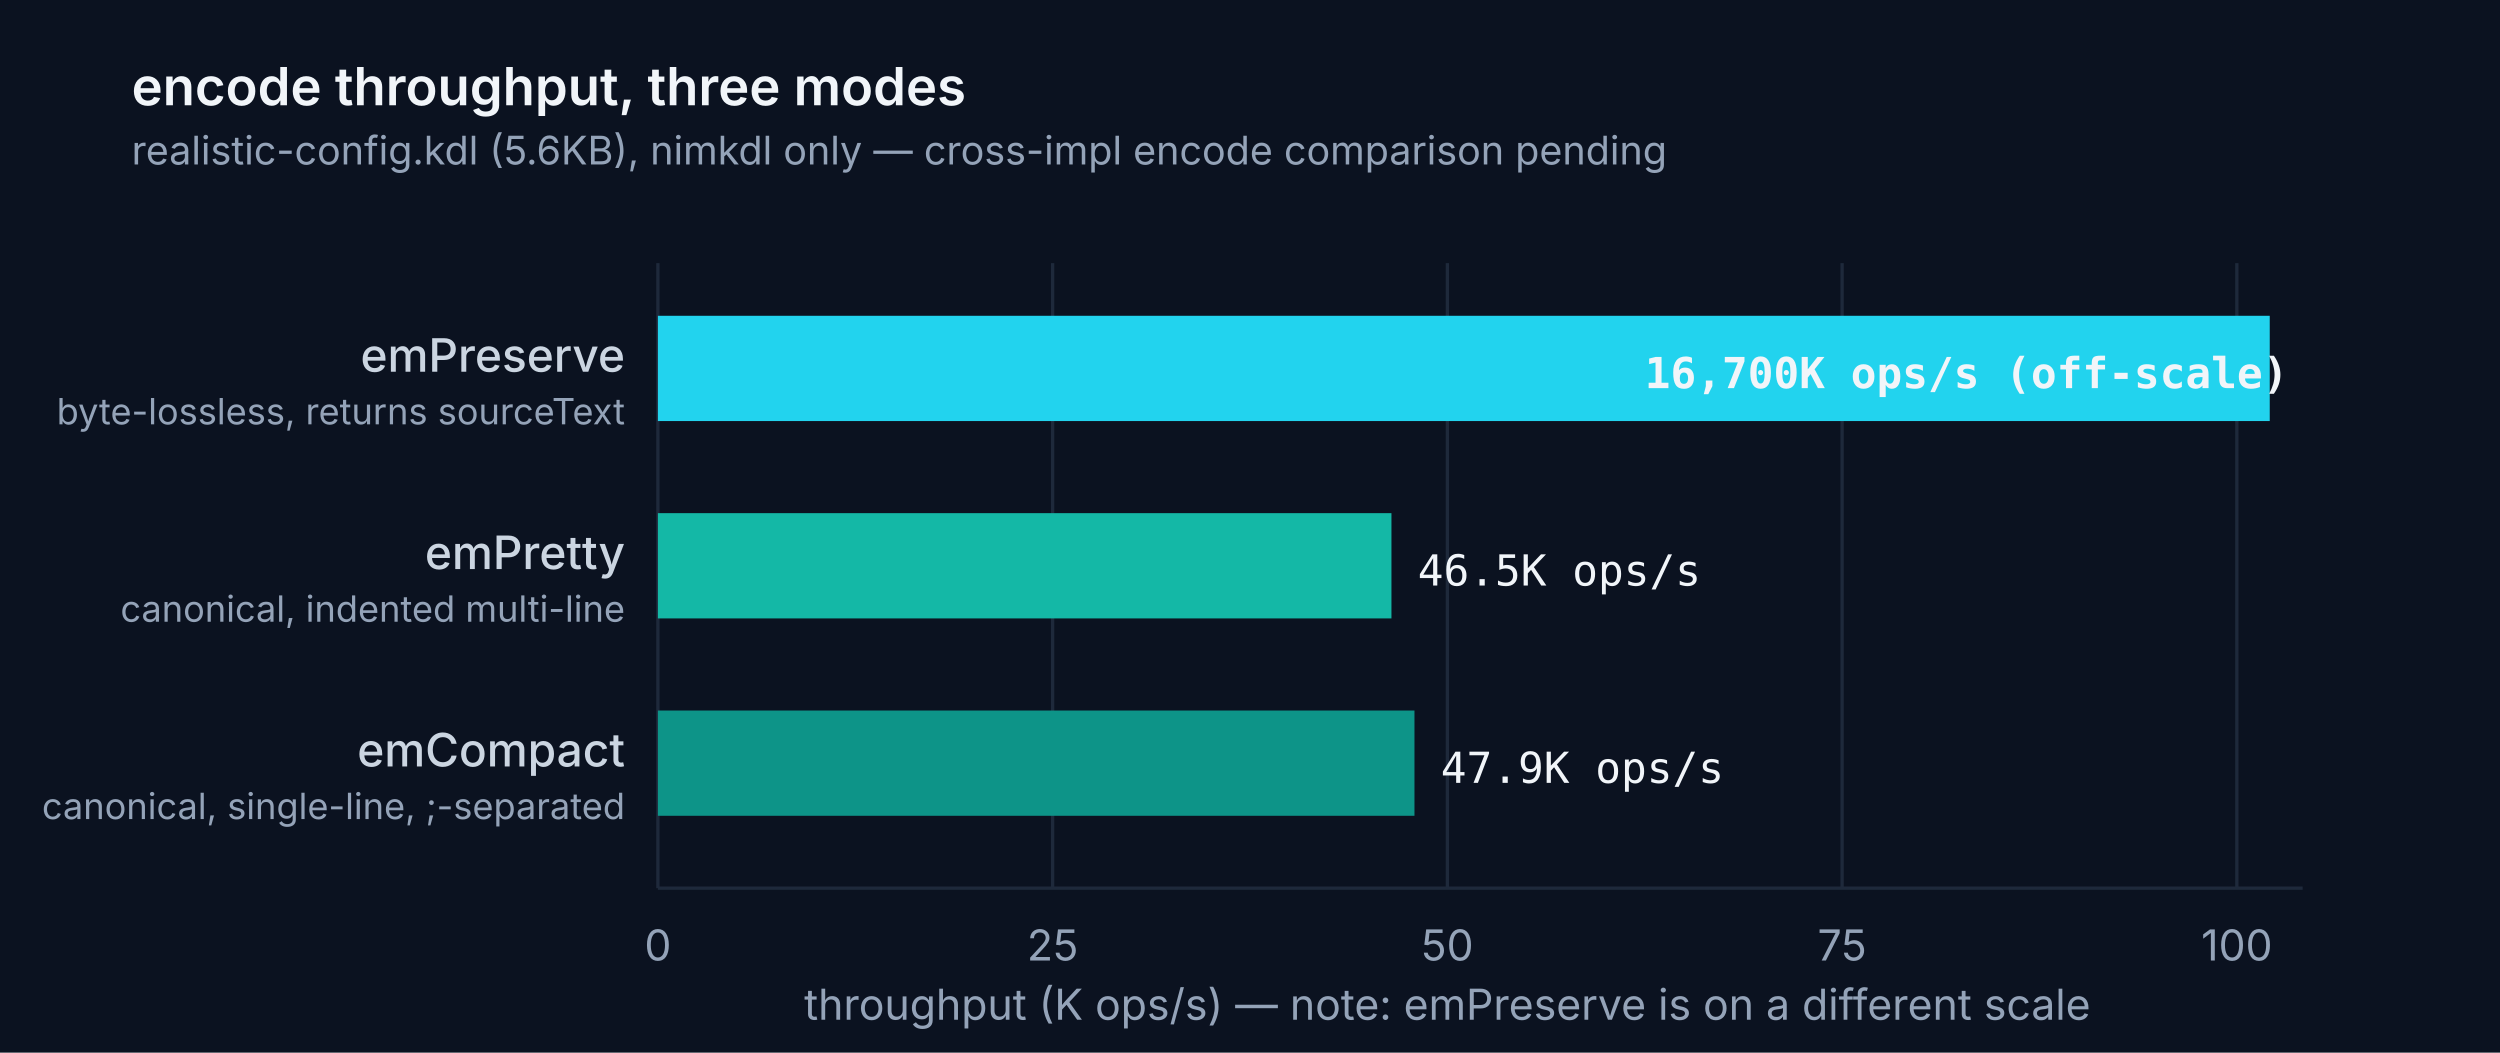
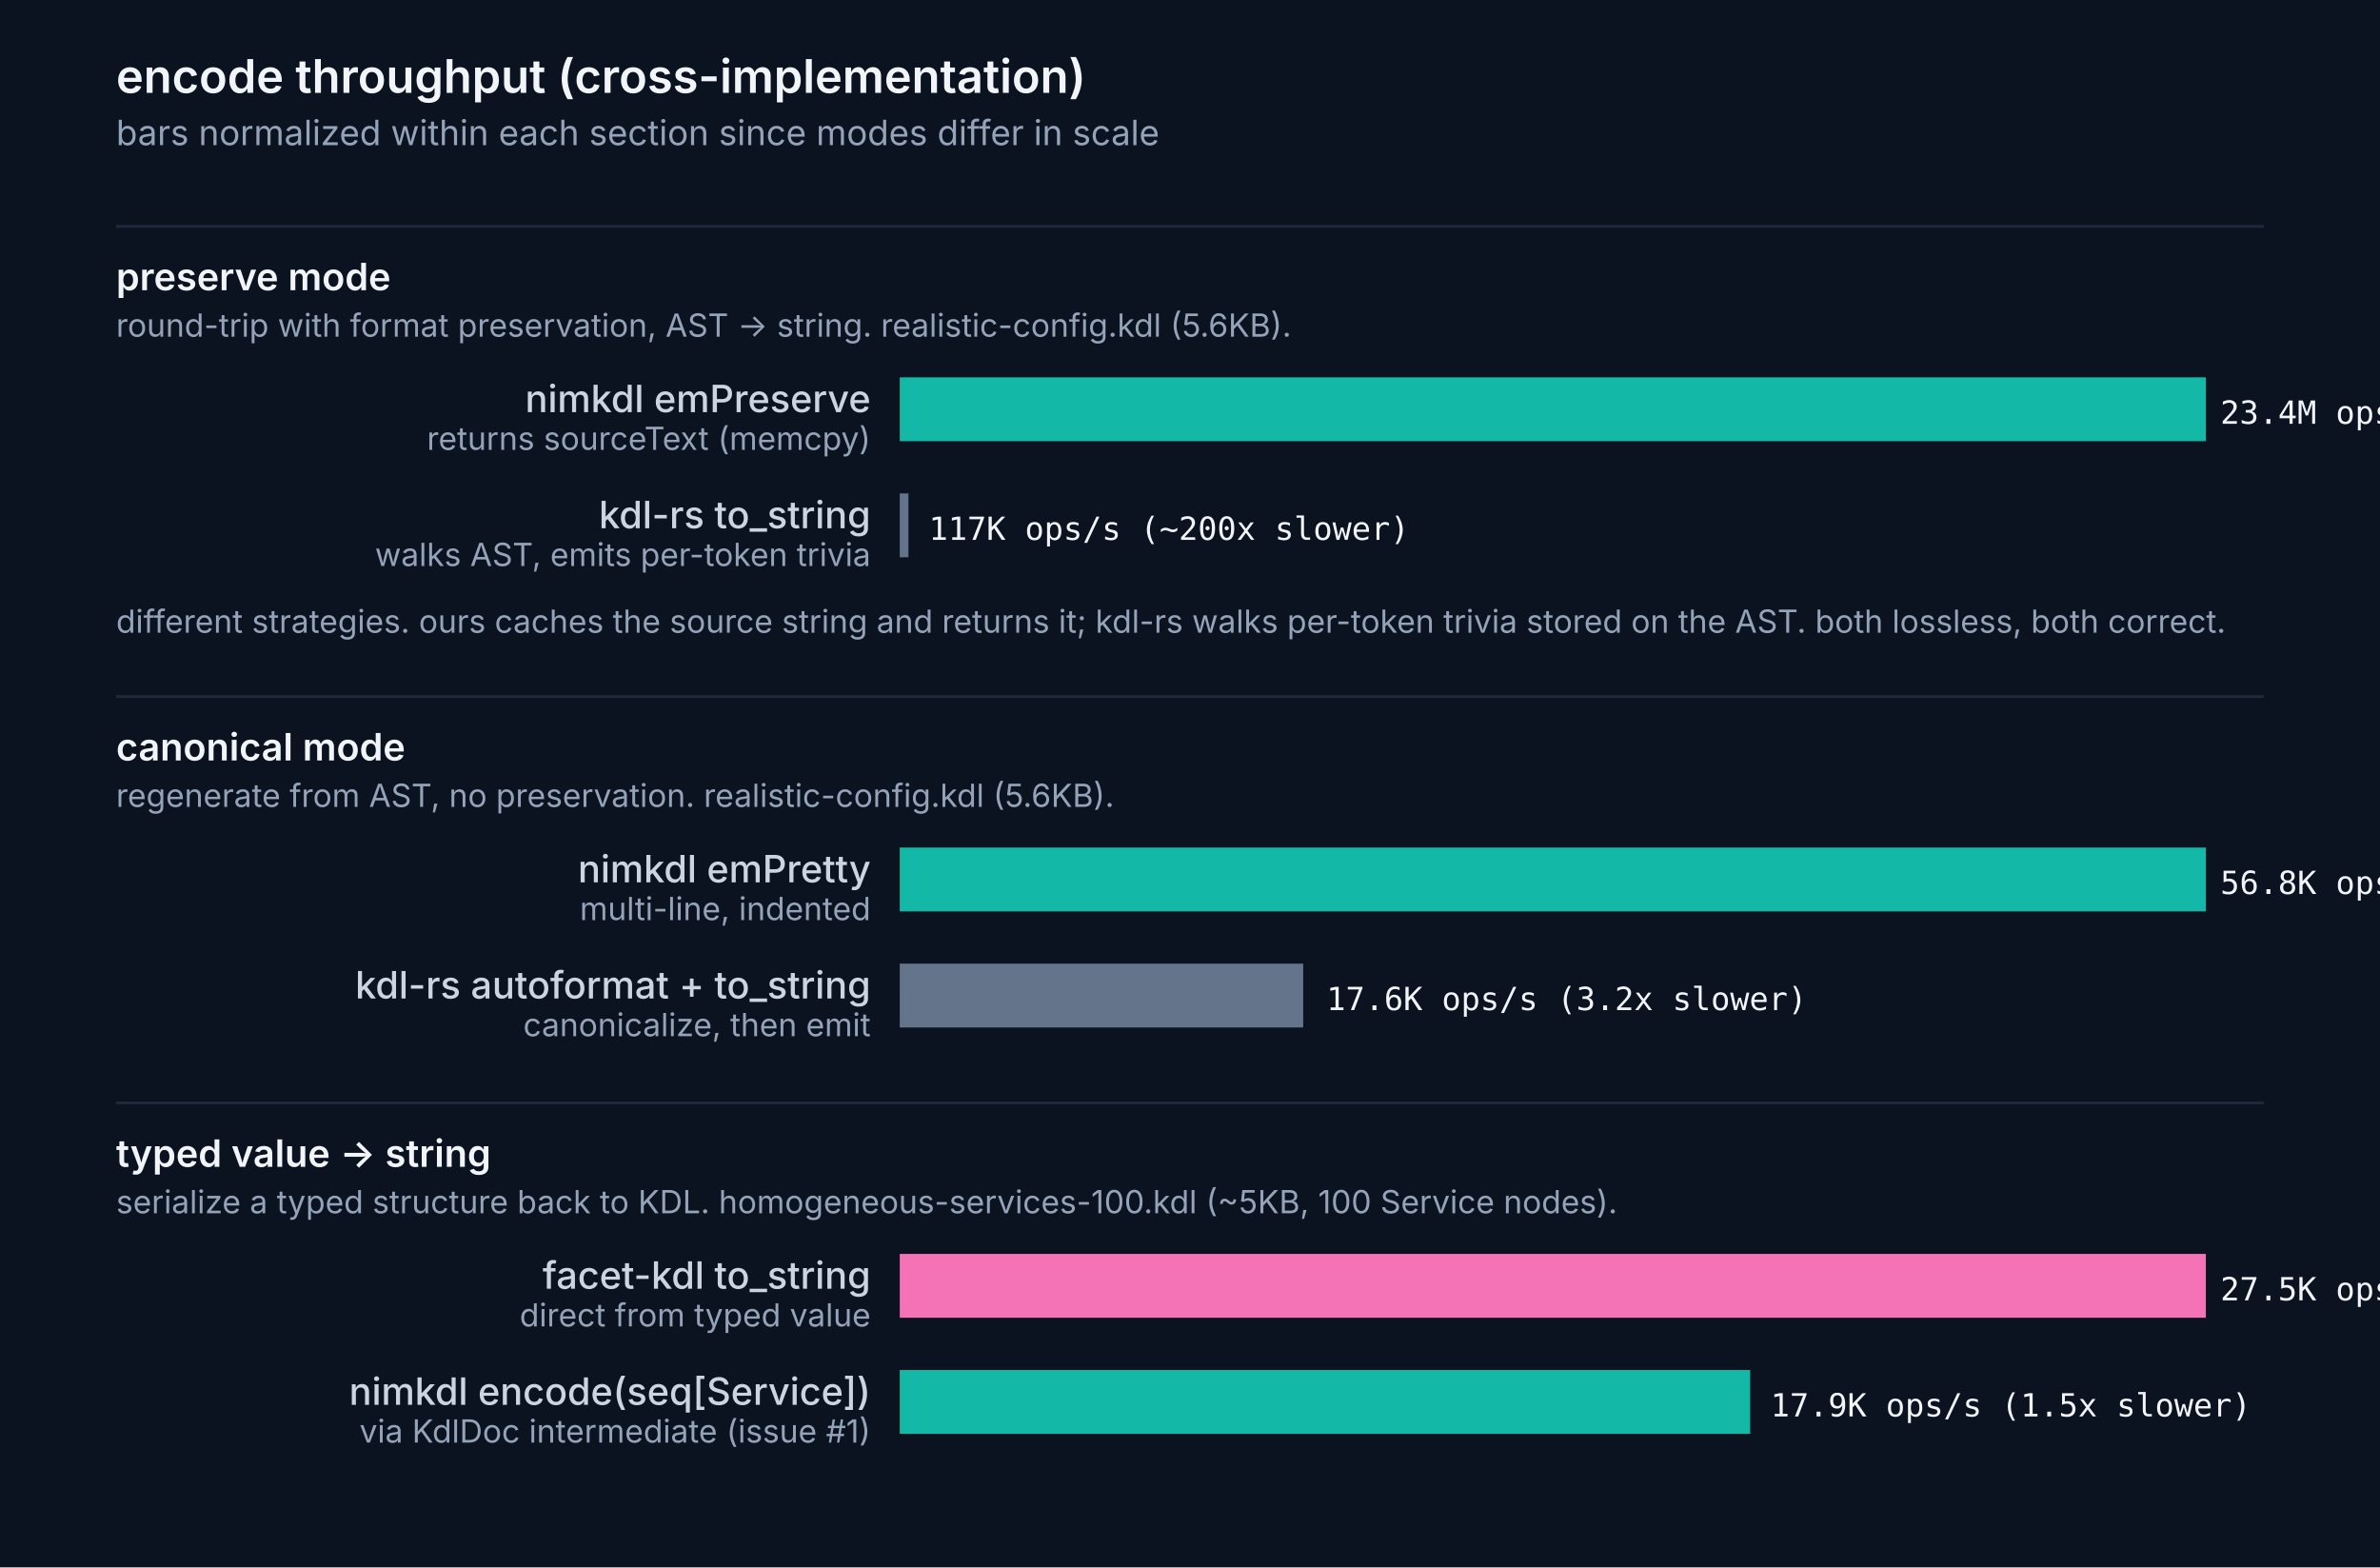
- <svg xmlns="http://www.w3.org/2000/svg" viewBox="0 0 760 320" font-family="ui-sans-serif, -apple-system, system-ui, sans-serif">
+ <svg xmlns="http://www.w3.org/2000/svg" viewBox="0 0 820 540" font-family="ui-sans-serif, -apple-system, system-ui, sans-serif">
  <style>
-     .axis { fill: #94a3b8; font-size: 13px; }
-     .label { fill: #cbd5e1; font-size: 14px; font-weight: 500; }
+     .axis { fill: #94a3b8; font-size: 12px; }
+     .label { fill: #cbd5e1; font-size: 13px; font-weight: 500; }
    .sublabel { fill: #94a3b8; font-size: 11px; }
-     .value { fill: #f1f5f9; font-size: 13px; font-family: ui-monospace, monospace; }
+     .value { fill: #f1f5f9; font-size: 11px; font-family: ui-monospace, monospace; }
    .title { fill: #f1f5f9; font-size: 16px; font-weight: 600; }
    .subtitle { fill: #94a3b8; font-size: 12px; }
-     .bar-preserve { fill: #22d3ee; }   /* cyan, emPreserve fast-path */
-     .bar-pretty   { fill: #14b8a6; }   /* teal, canonical pretty */
-     .bar-compact  { fill: #0d9488; }   /* darker teal, canonical compact */
+     .section { fill: #f1f5f9; font-size: 13px; font-weight: 600; }
+     .sectiondetail { fill: #94a3b8; font-size: 11px; }
+     .bar-ours  { fill: #14b8a6; }
+     .bar-rs    { fill: #64748b; }
+     .bar-facet { fill: #f472b6; }
    .grid { stroke: #1e293b; stroke-width: 1; }
+     .divider { stroke: #1e293b; stroke-width: 1; }
  </style>
-   <rect width="760" height="320" fill="#0b1220" />
-   <text x="40" y="32" class="title">encode throughput, three modes</text>
-   <text x="40" y="50" class="subtitle">realistic-config.kdl (5.6KB), nimkdl only — cross-impl encode comparison pending</text>
-   <line x1="200" y1="80" x2="200" y2="270" class="grid" />
-   <line x1="320" y1="80" x2="320" y2="270" class="grid" />
-   <line x1="440" y1="80" x2="440" y2="270" class="grid" />
-   <line x1="560" y1="80" x2="560" y2="270" class="grid" />
-   <line x1="680" y1="80" x2="680" y2="270" class="grid" />
-   <line x1="200" y1="270" x2="700" y2="270" class="grid" />
-   <text x="200" y="292" class="axis" text-anchor="middle">0</text>
-   <text x="320" y="292" class="axis" text-anchor="middle">25</text>
-   <text x="440" y="292" class="axis" text-anchor="middle">50</text>
-   <text x="560" y="292" class="axis" text-anchor="middle">75</text>
-   <text x="680" y="292" class="axis" text-anchor="middle">100</text>
-   <text x="440" y="310" class="axis" text-anchor="middle">throughput (K ops/s) — note: emPreserve is on a different scale</text>
-   <text x="190" y="113" class="label" text-anchor="end">emPreserve</text>
-   <text x="190" y="129" class="sublabel" text-anchor="end">byte-lossless, returns sourceText</text>
-   <rect x="200" y="96" width="490" height="32" class="bar-preserve" />
-   <text x="500" y="118" class="value" fill="#0b1220" font-weight="600">16,700K ops/s  (off-scale)</text>
-   <text x="190" y="173" class="label" text-anchor="end">emPretty</text>
-   <text x="190" y="189" class="sublabel" text-anchor="end">canonical, indented multi-line</text>
-   <rect x="200" y="156" width="223" height="32" class="bar-pretty" />
-   <text x="431" y="178" class="value">46.5K ops/s</text>
-   <text x="190" y="233" class="label" text-anchor="end">emCompact</text>
-   <text x="190" y="249" class="sublabel" text-anchor="end">canonical, single-line, ;-separated</text>
-   <rect x="200" y="216" width="230" height="32" class="bar-compact" />
-   <text x="438" y="238" class="value">47.9K ops/s</text>
+   <rect width="820" height="540" fill="#0b1220" />
+   <text x="40" y="32" class="title">encode throughput (cross-implementation)</text>
+   <text x="40" y="50" class="subtitle">bars normalized within each section since modes differ in scale</text>
+   <line x1="40" y1="78" x2="780" y2="78" class="divider" />
+   <text x="40" y="100" class="section">preserve mode</text>
+   <text x="40" y="116" class="sectiondetail">round-trip with format preservation, AST → string. realistic-config.kdl (5.6KB).</text>
+   <text x="300" y="142" class="label" text-anchor="end">nimkdl emPreserve</text>
+   <text x="300" y="155" class="sublabel" text-anchor="end">returns sourceText (memcpy)</text>
+   <rect x="310" y="130" width="450" height="22" class="bar-ours" />
+   <text x="765" y="146" class="value">23.4M ops/s</text>
+   <text x="300" y="182" class="label" text-anchor="end">kdl-rs to_string</text>
+   <text x="300" y="195" class="sublabel" text-anchor="end">walks AST, emits per-token trivia</text>
+   <rect x="310" y="170" width="3" height="22" class="bar-rs" />
+   <text x="320" y="186" class="value">117K ops/s  (~200x slower)</text>
+   <text x="40" y="218" class="sectiondetail">different strategies. ours caches the source string and returns it; kdl-rs walks per-token trivia stored on the AST. both lossless, both correct.</text>
+   <line x1="40" y1="240" x2="780" y2="240" class="divider" />
+   <text x="40" y="262" class="section">canonical mode</text>
+   <text x="40" y="278" class="sectiondetail">regenerate from AST, no preservation. realistic-config.kdl (5.6KB).</text>
+   <text x="300" y="304" class="label" text-anchor="end">nimkdl emPretty</text>
+   <text x="300" y="317" class="sublabel" text-anchor="end">multi-line, indented</text>
+   <rect x="310" y="292" width="450" height="22" class="bar-ours" />
+   <text x="765" y="308" class="value">56.8K ops/s</text>
+   <text x="300" y="344" class="label" text-anchor="end">kdl-rs autoformat + to_string</text>
+   <text x="300" y="357" class="sublabel" text-anchor="end">canonicalize, then emit</text>
+   <rect x="310" y="332" width="139" height="22" class="bar-rs" />
+   <text x="457" y="348" class="value">17.6K ops/s  (3.2x slower)</text>
+   <line x1="40" y1="380" x2="780" y2="380" class="divider" />
+   <text x="40" y="402" class="section">typed value → string</text>
+   <text x="40" y="418" class="sectiondetail">serialize a typed structure back to KDL. homogeneous-services-100.kdl (~5KB, 100 Service nodes).</text>
+   <text x="300" y="444" class="label" text-anchor="end">facet-kdl to_string</text>
+   <text x="300" y="457" class="sublabel" text-anchor="end">direct from typed value</text>
+   <rect x="310" y="432" width="450" height="22" class="bar-facet" />
+   <text x="765" y="448" class="value">27.5K ops/s</text>
+   <text x="300" y="484" class="label" text-anchor="end">nimkdl encode(seq[Service])</text>
+   <text x="300" y="497" class="sublabel" text-anchor="end">via KdlDoc intermediate (issue #1)</text>
+   <rect x="310" y="472" width="293" height="22" class="bar-ours" />
+   <text x="610" y="488" class="value">17.9K ops/s  (1.5x slower)</text>
</svg>
